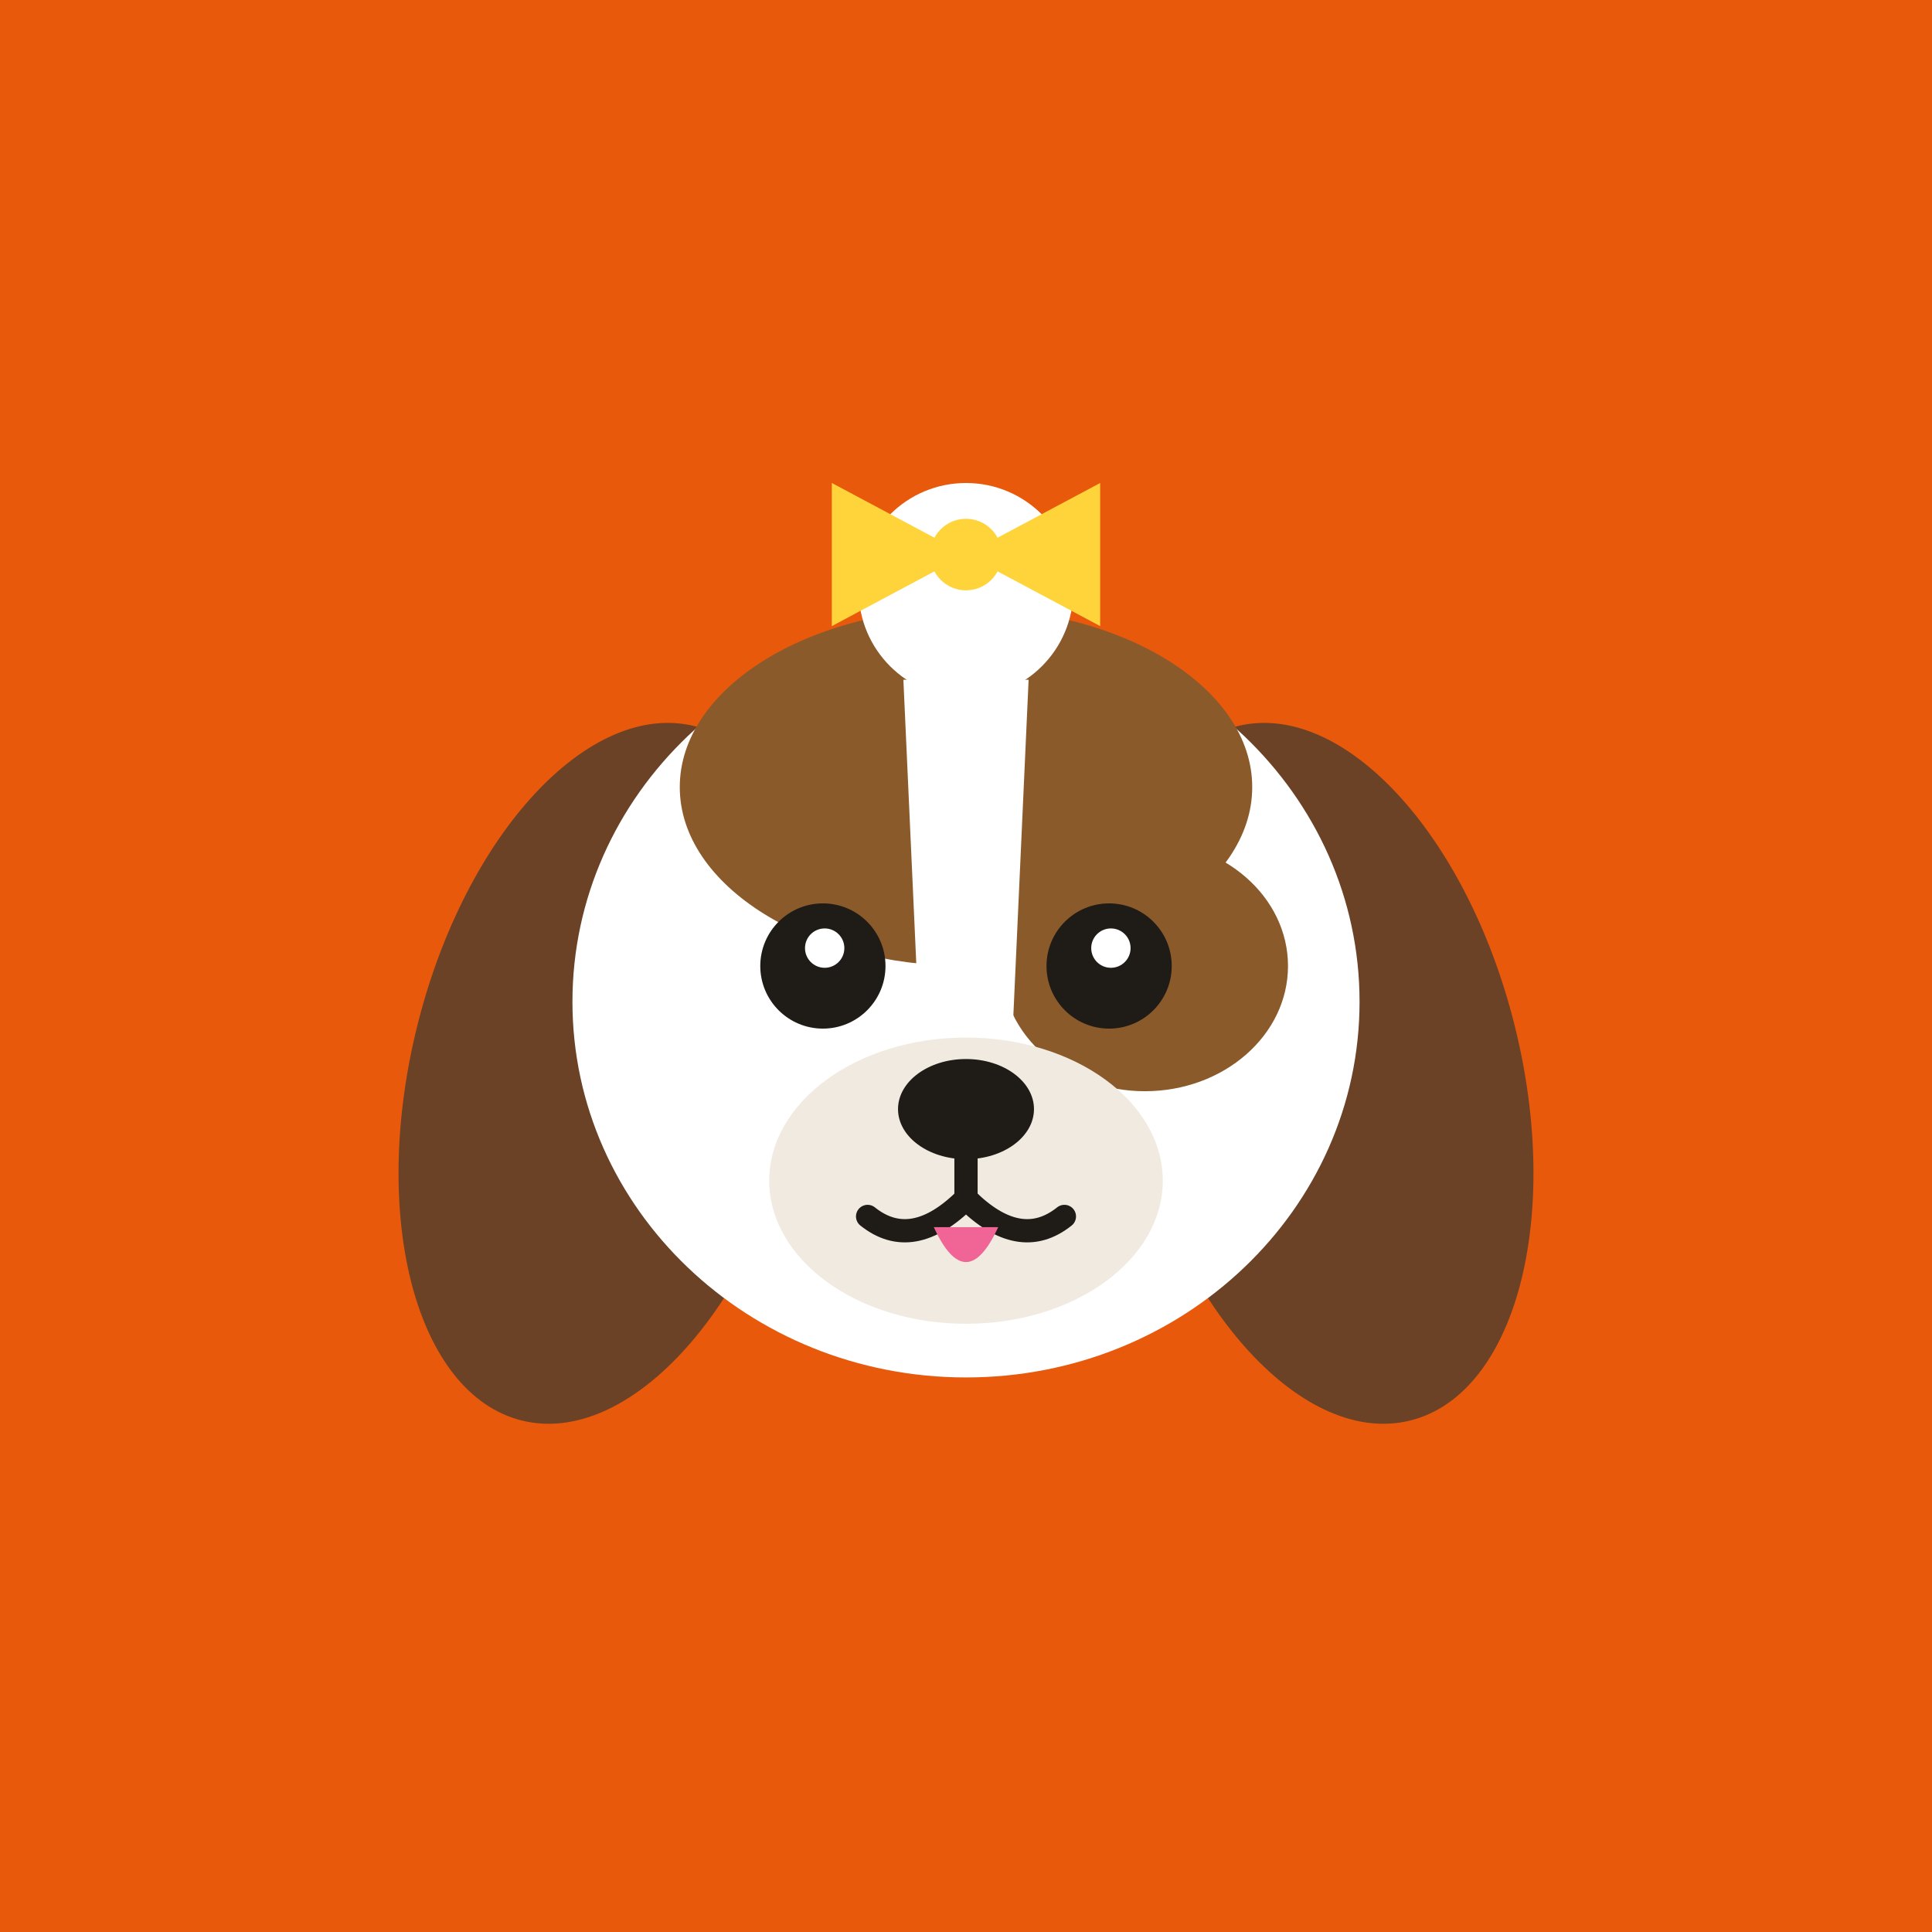
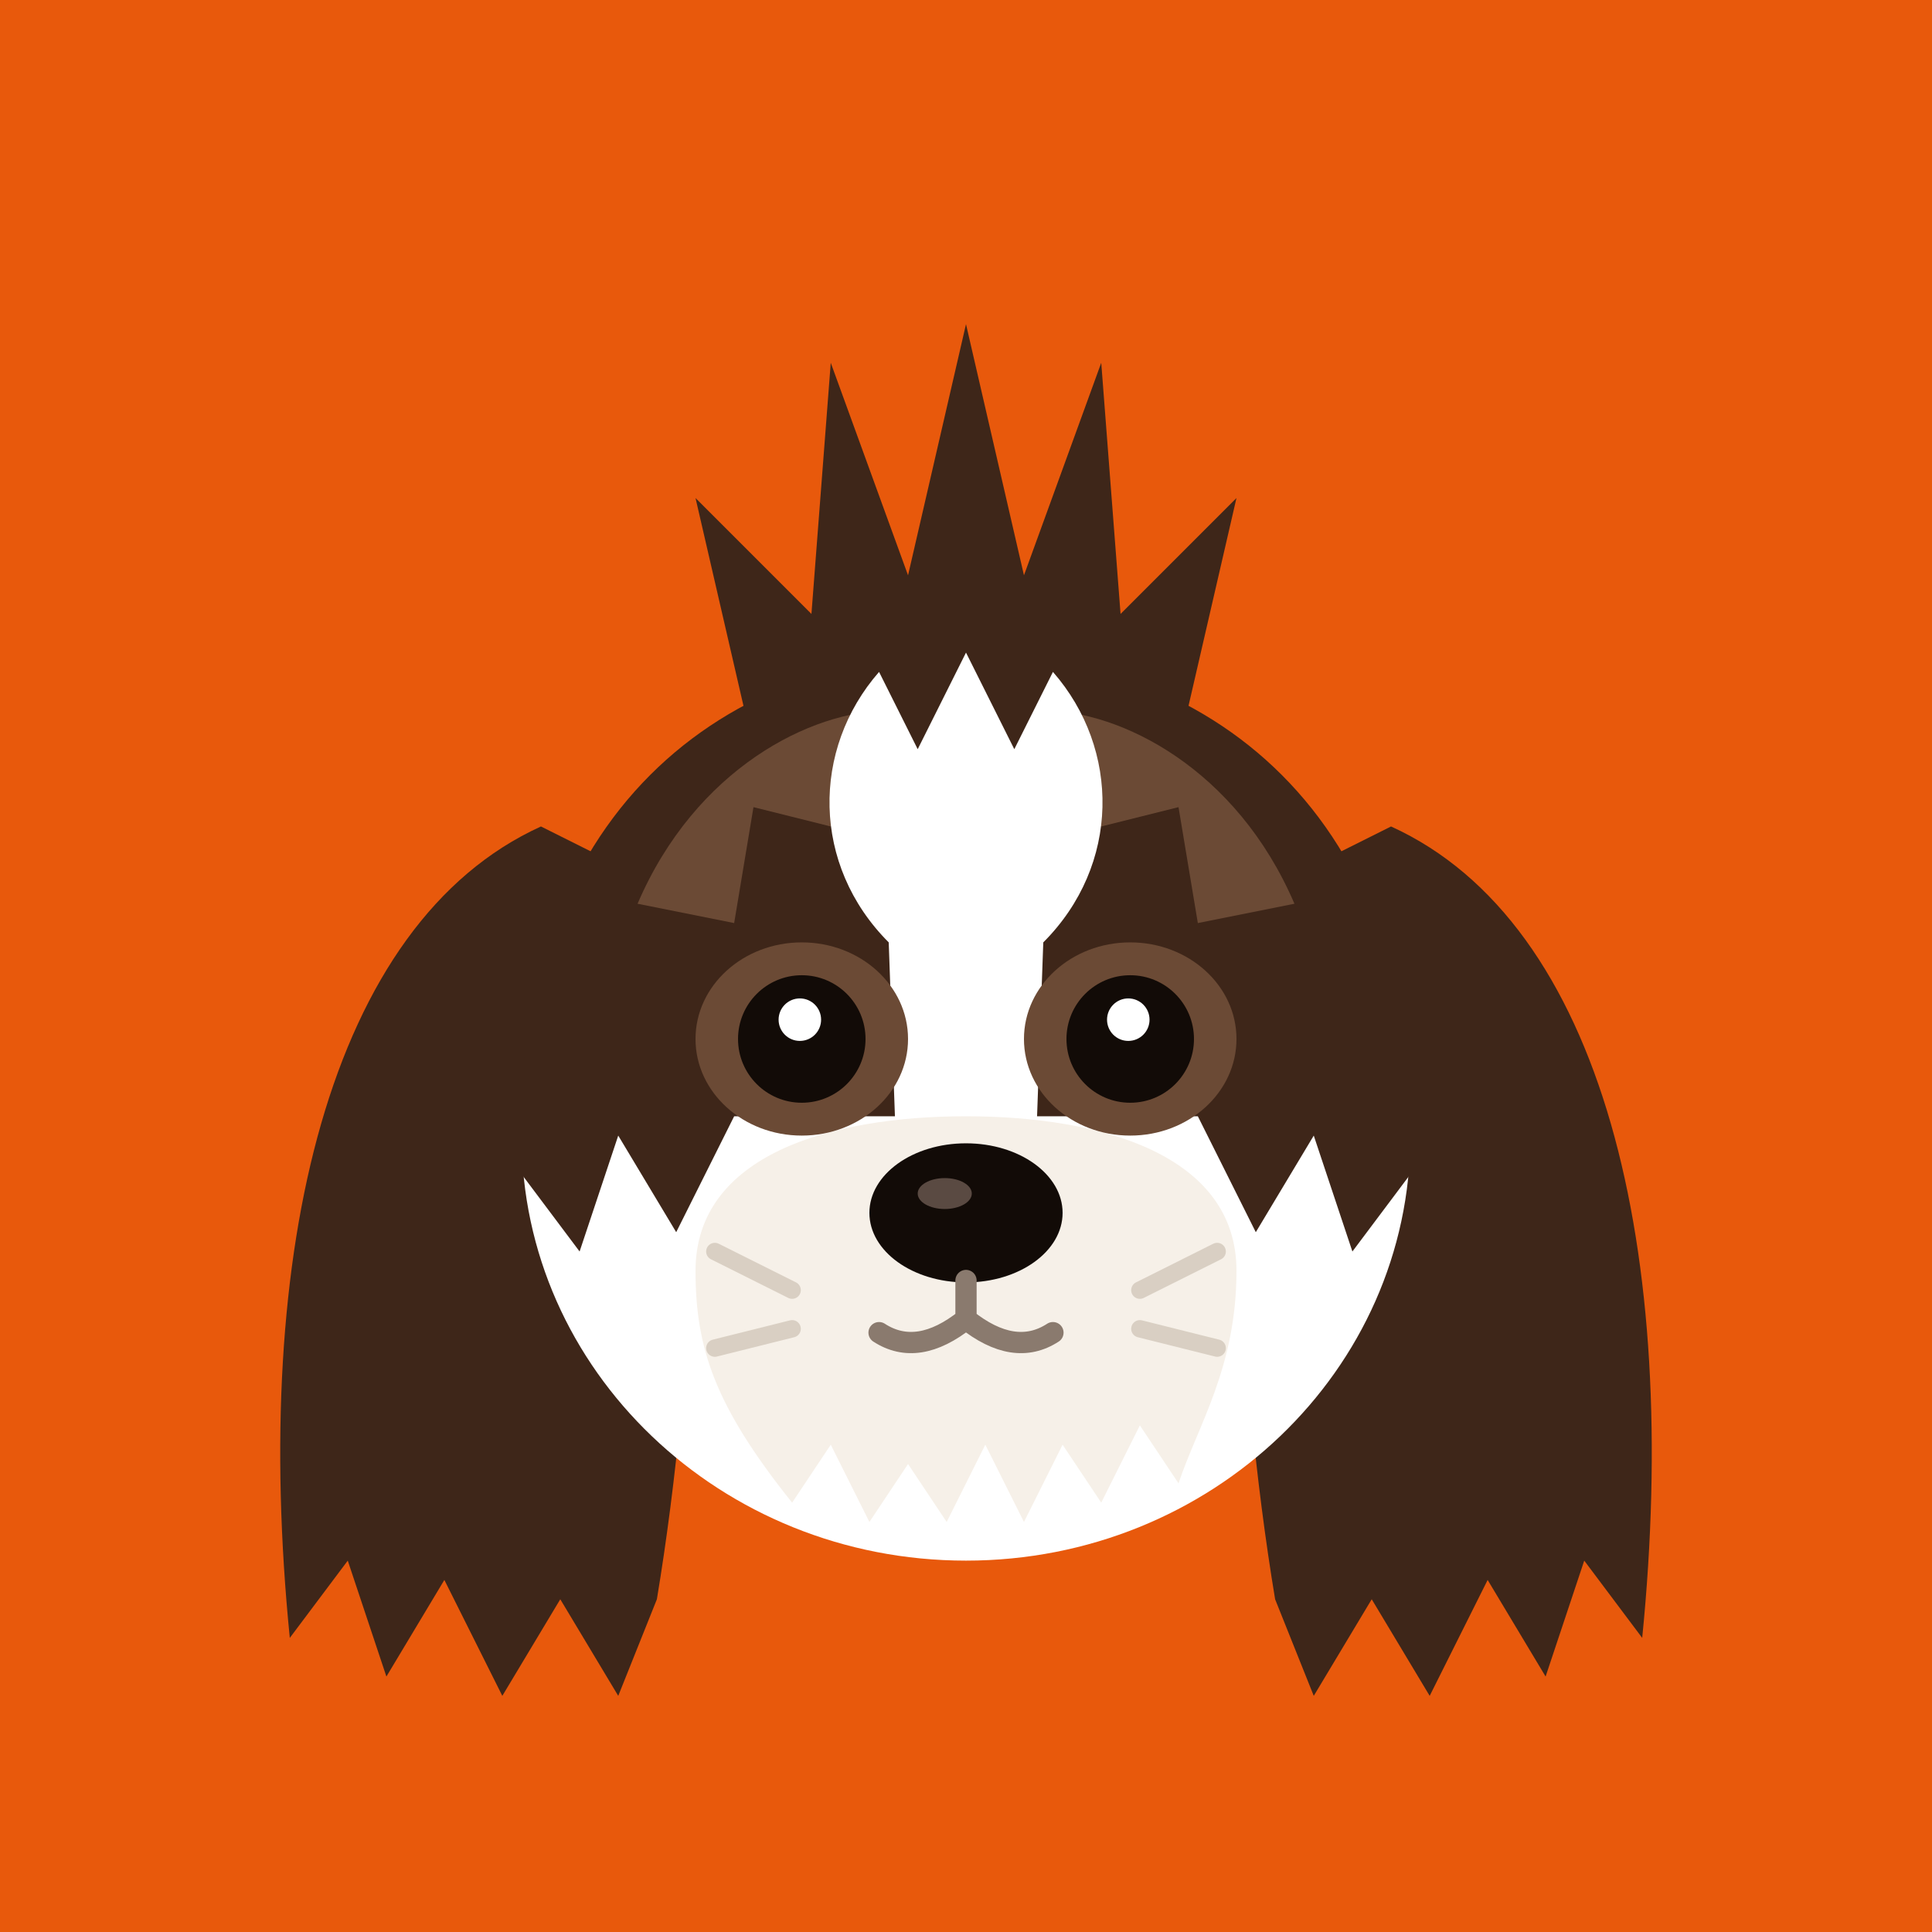
- <svg xmlns="http://www.w3.org/2000/svg" viewBox="0 0 108 108" width="432" height="432">
+ <svg xmlns="http://www.w3.org/2000/svg" viewBox="18 18 72 72" width="432" height="432">
  <rect width="108" height="108" fill="#E8590C" />
-   <g transform="rotate(14 34 60)">
-     <path fill="#6B4226" d="M23,60a11,20 0 1,0 22,0a11,20 0 1,0 -22,0z" />
+   <g transform="translate(54 56) scale(0.72) translate(-54 -50)">
+     <path fill="#3E2619" d="M32,40 C21,45 17,62 19,82 l3,-4 l2,6 l3,-5 l3,6 l3,-5 l3,5 l2,-5 C40,68 41,50 38,43 Z" />
+     <path fill="#3E2619" d="M76,40 C87,45 91,62 89,82 l-3,-4 l-2,6 l-3,-5 l-3,6 l-3,-5 l-3,5 l-2,-5 C68,68 67,50 70,43 Z" />
+     <path fill="#FFFFFF" d="M31,56a23,22 0 1,0 46,0a23,22 0 1,0 -46,0z" />
+     <path fill="#3E2619" d="M43,36 L40,23 L46,29 L47,16 L51,27 L54,14 L57,27 L61,16 L62,29 L68,23 L65,36 Z" />
+     <path fill="#3E2619" d="M31,58 C30,40 41,31 54,31 C67,31 78,40 77,58 L74,62 L72,56 L69,61 L66,55 L42,55 L39,61 L36,56 L34,62 Z" />
+     <path fill="#6B4A35" d="M37,44 C40,37 46,34 50,34 L47,40 L43,39 L42,45 Z" />
+     <path fill="#6B4A35" d="M71,44 C68,37 62,34 58,34 L61,40 L65,39 L66,45 Z" />
+     <path fill="#FFFFFF" d="M50.5,60 L57.5,60 L58,46 C62,42 62,36 58.5,32 L56.5,36 L54,31 L51.5,36 L49.5,32 C46,36 46,42 50,46 Z" />
+     <path fill="#F6F0E8" d="M40,63 C40,57 47,55 54,55 C61,55 68,57 68,63 C68,68 66,71 65,74 l-2,-3 l-2,4 l-2,-3 l-2,4 l-2,-4 l-2,4 l-2,-3 l-2,3 l-2,-4 l-2,3 C41,70 40,67 40,63 Z" />
+     <path fill="#6B4A35" d="M40,51a5.5,5 0 1,0 11,0a5.5,5 0 1,0 -11,0z" />
+     <path fill="#6B4A35" d="M57,51a5.5,5 0 1,0 11,0a5.5,5 0 1,0 -11,0z" />
+     <path fill="#120B07" d="M42.2,51a3.3,3.3 0 1,0 6.6,0a3.3,3.3 0 1,0 -6.6,0z" />
+     <path fill="#120B07" d="M59.2,51a3.3,3.3 0 1,0 6.6,0a3.3,3.3 0 1,0 -6.6,0z" />
+     <path fill="#FFFFFF" d="M44.3,50a1.1,1.1 0 1,0 2.2,0a1.1,1.1 0 1,0 -2.2,0z" />
+     <path fill="#FFFFFF" d="M61.3,50a1.1,1.1 0 1,0 2.2,0a1.1,1.1 0 1,0 -2.2,0z" />
+     <path fill="#120B07" d="M49,60a5,3.6 0 1,0 10,0a5,3.6 0 1,0 -10,0z" />
+     <path fill="#5A4A42" d="M51.5,59a1.4,0.8 0 1,0 2.8,0a1.4,0.8 0 1,0 -2.8,0z" />
+     <path d="M54,63.5 L54,65.5 M54,65.5 Q51.5,67.5 49.5,66.2 M54,65.5 Q56.5,67.5 58.5,66.2" stroke="#8A7A6E" stroke-width="1.1" stroke-linecap="round" fill="none" />
+     <path d="M45,64 L41,62 M45,66 L41,67 M63,64 L67,62 M63,66 L67,67" stroke="#D9CFC3" stroke-width="0.9" stroke-linecap="round" fill="none" />
  </g>
-   <g transform="rotate(-14 74 60)">
-     <path fill="#6B4226" d="M63,60a11,20 0 1,0 22,0a11,20 0 1,0 -22,0z" />
-   </g>
-   <path fill="#FFFFFF" d="M32,56a22,21 0 1,0 44,0a22,21 0 1,0 -44,0z" />
-   <path fill="#8B5A2B" d="M38,44a16,10 0 1,0 32,0a16,10 0 1,0 -32,0z" />
-   <path fill="#8B5A2B" d="M56,54a8,7 0 1,0 16,0a8,7 0 1,0 -16,0z" />
-   <path fill="#FFFFFF" d="M50.5,38 L57.5,38 L56.5,60 L51.5,60 Z" />
-   <path fill="#FFFFFF" d="M48,33a6,6 0 1,0 12,0a6,6 0 1,0 -12,0z" />
-   <path fill="#FFD43B" d="M54,31 L46.5,27 L46.5,35 Z M54,31 L61.5,27 L61.5,35 Z" />
-   <path fill="#FFD43B" d="M52,31a2,2 0 1,0 4,0a2,2 0 1,0 -4,0z" />
-   <path fill="#1F1B16" d="M42.5,54a3.5,3.5 0 1,0 7,0a3.5,3.5 0 1,0 -7,0z" />
-   <path fill="#1F1B16" d="M58.5,54a3.5,3.5 0 1,0 7,0a3.5,3.5 0 1,0 -7,0z" />
-   <path fill="#FFFFFF" d="M45,53a1.1,1.1 0 1,0 2.2,0a1.1,1.1 0 1,0 -2.2,0z" />
-   <path fill="#FFFFFF" d="M61,53a1.1,1.1 0 1,0 2.2,0a1.1,1.1 0 1,0 -2.2,0z" />
-   <path fill="#F1EAE0" d="M43,66a11,8 0 1,0 22,0a11,8 0 1,0 -22,0z" />
-   <path fill="#1F1B16" d="M50.2,62a3.8,2.8 0 1,0 7.6,0a3.8,2.8 0 1,0 -7.6,0z" />
-   <path d="M54,64.5 L54,67 M54,67 Q51,70 48.5,68 M54,67 Q57,70 59.5,68" stroke="#1F1B16" stroke-width="1.3" stroke-linecap="round" fill="none" />
-   <path fill="#F06595" d="M52.2,68.6 Q54,72.5 55.8,68.6 Z" />
</svg>
